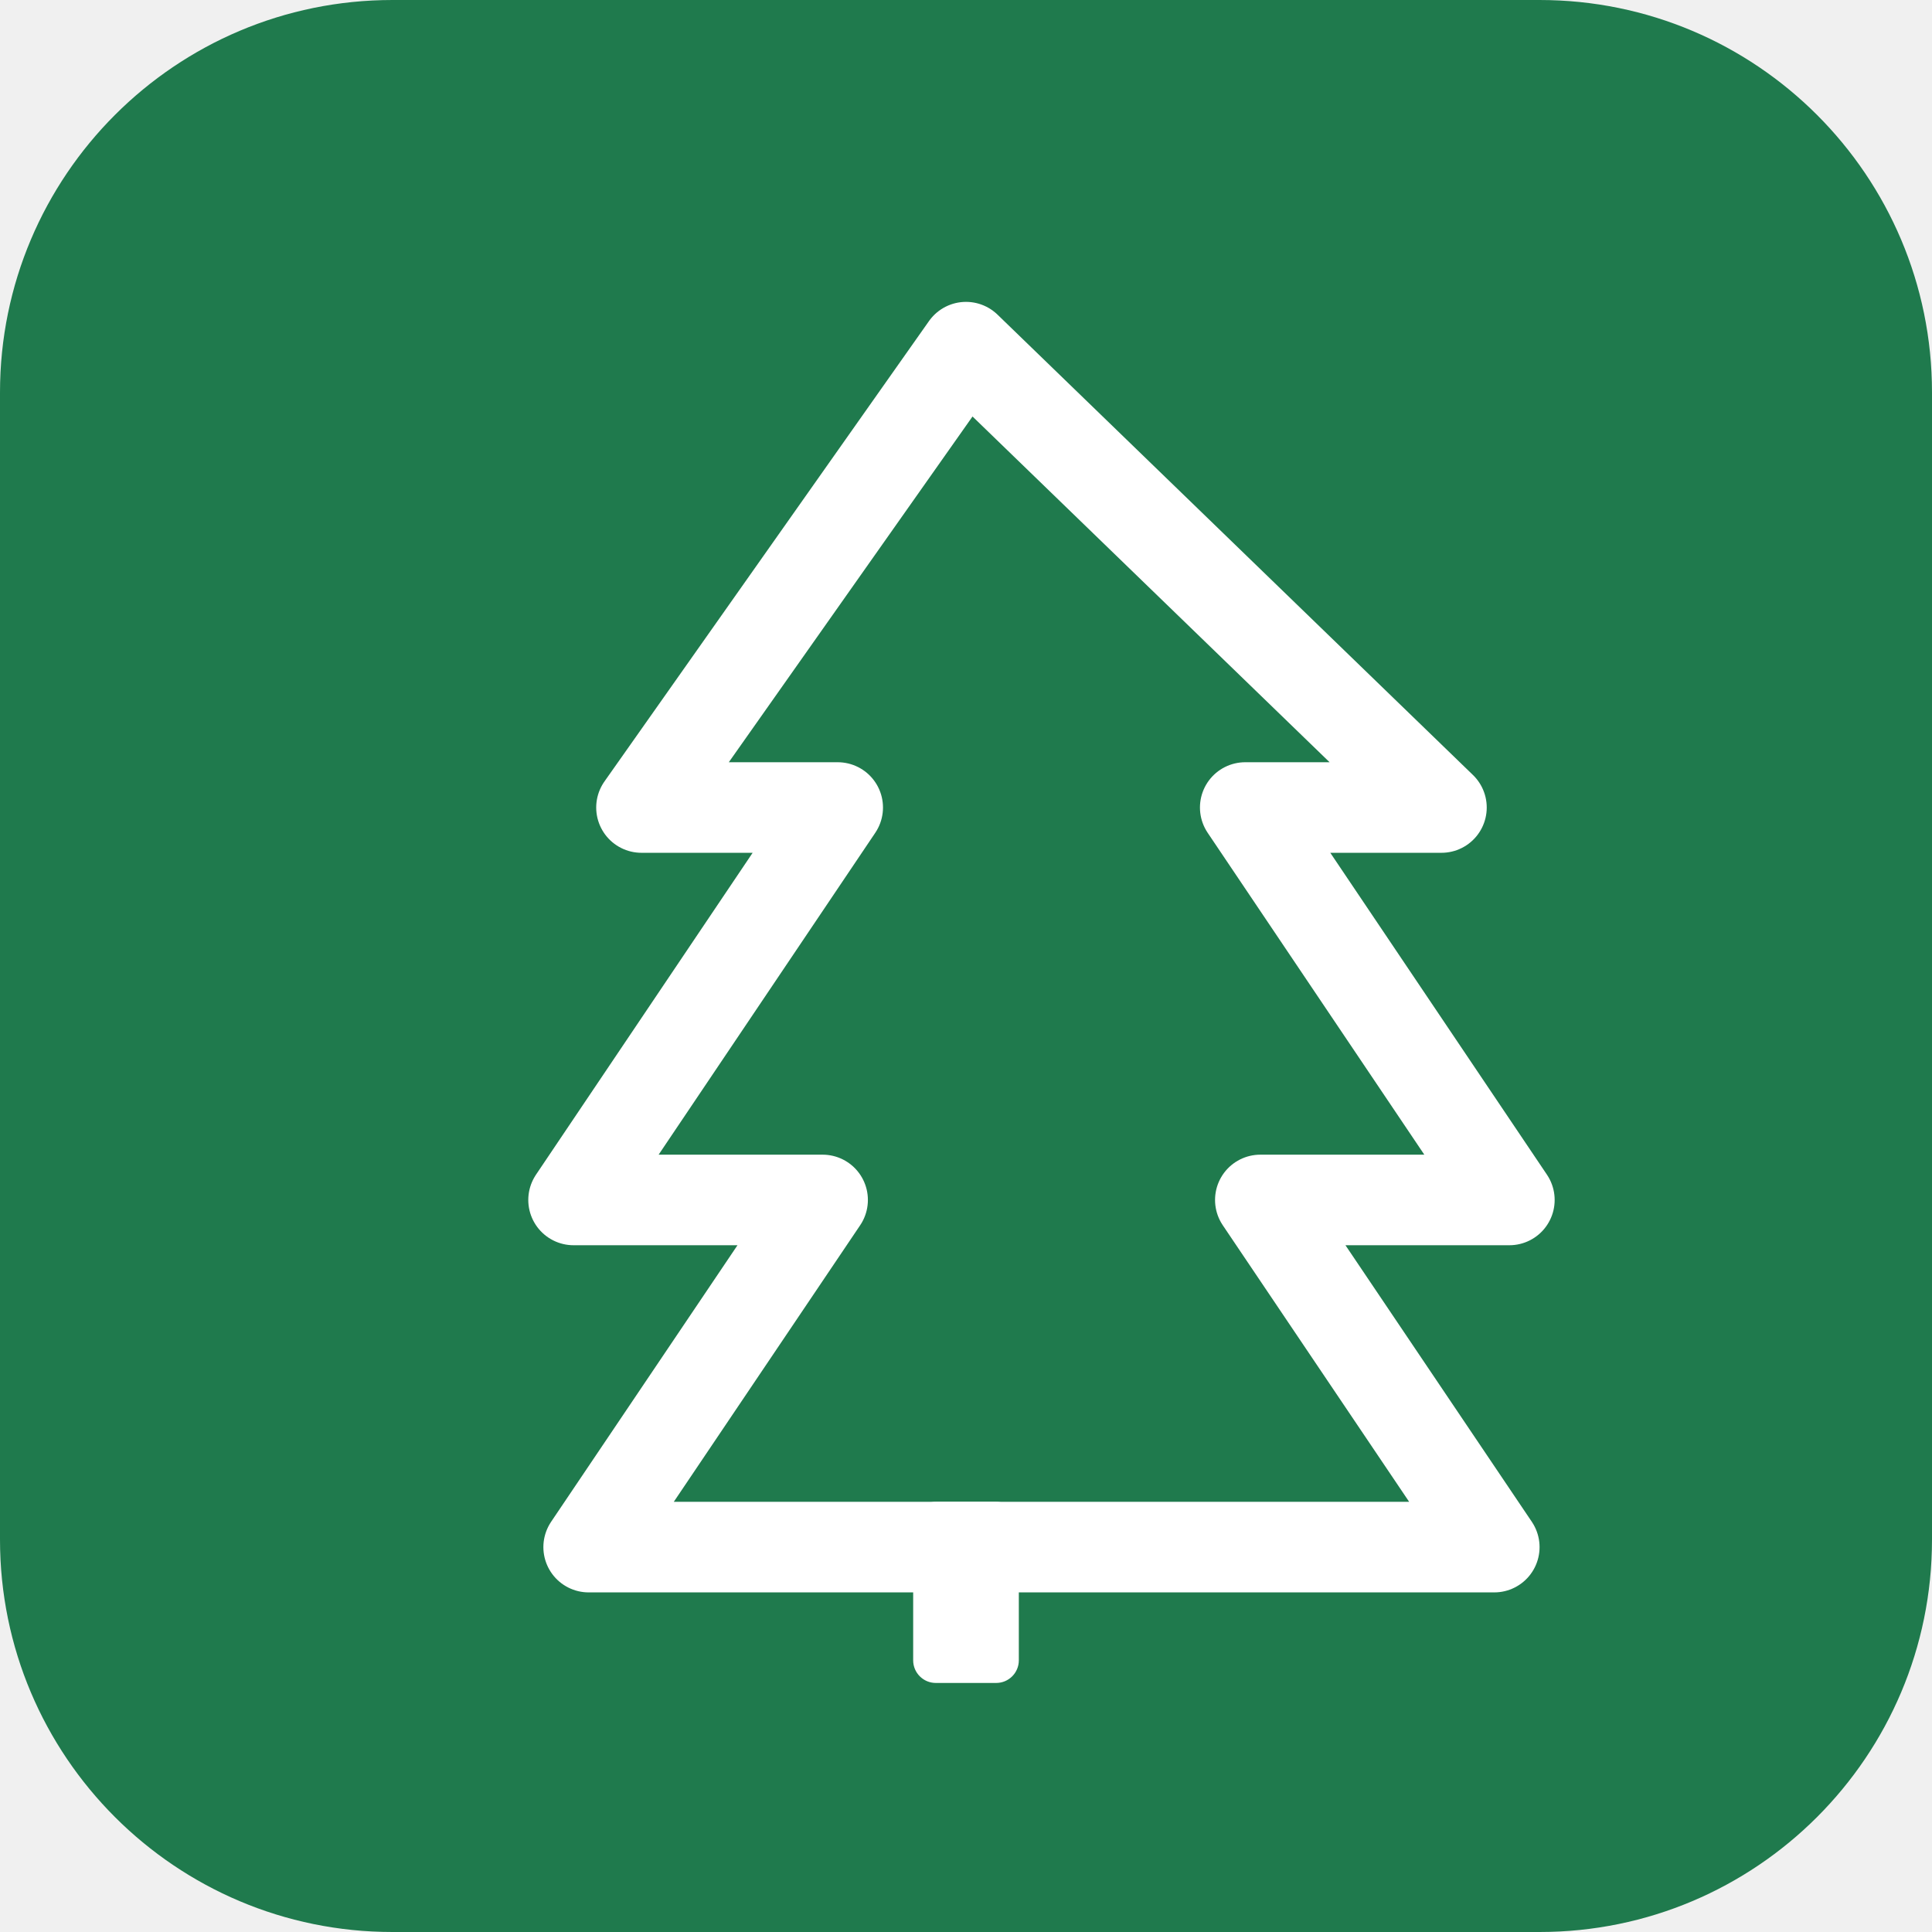
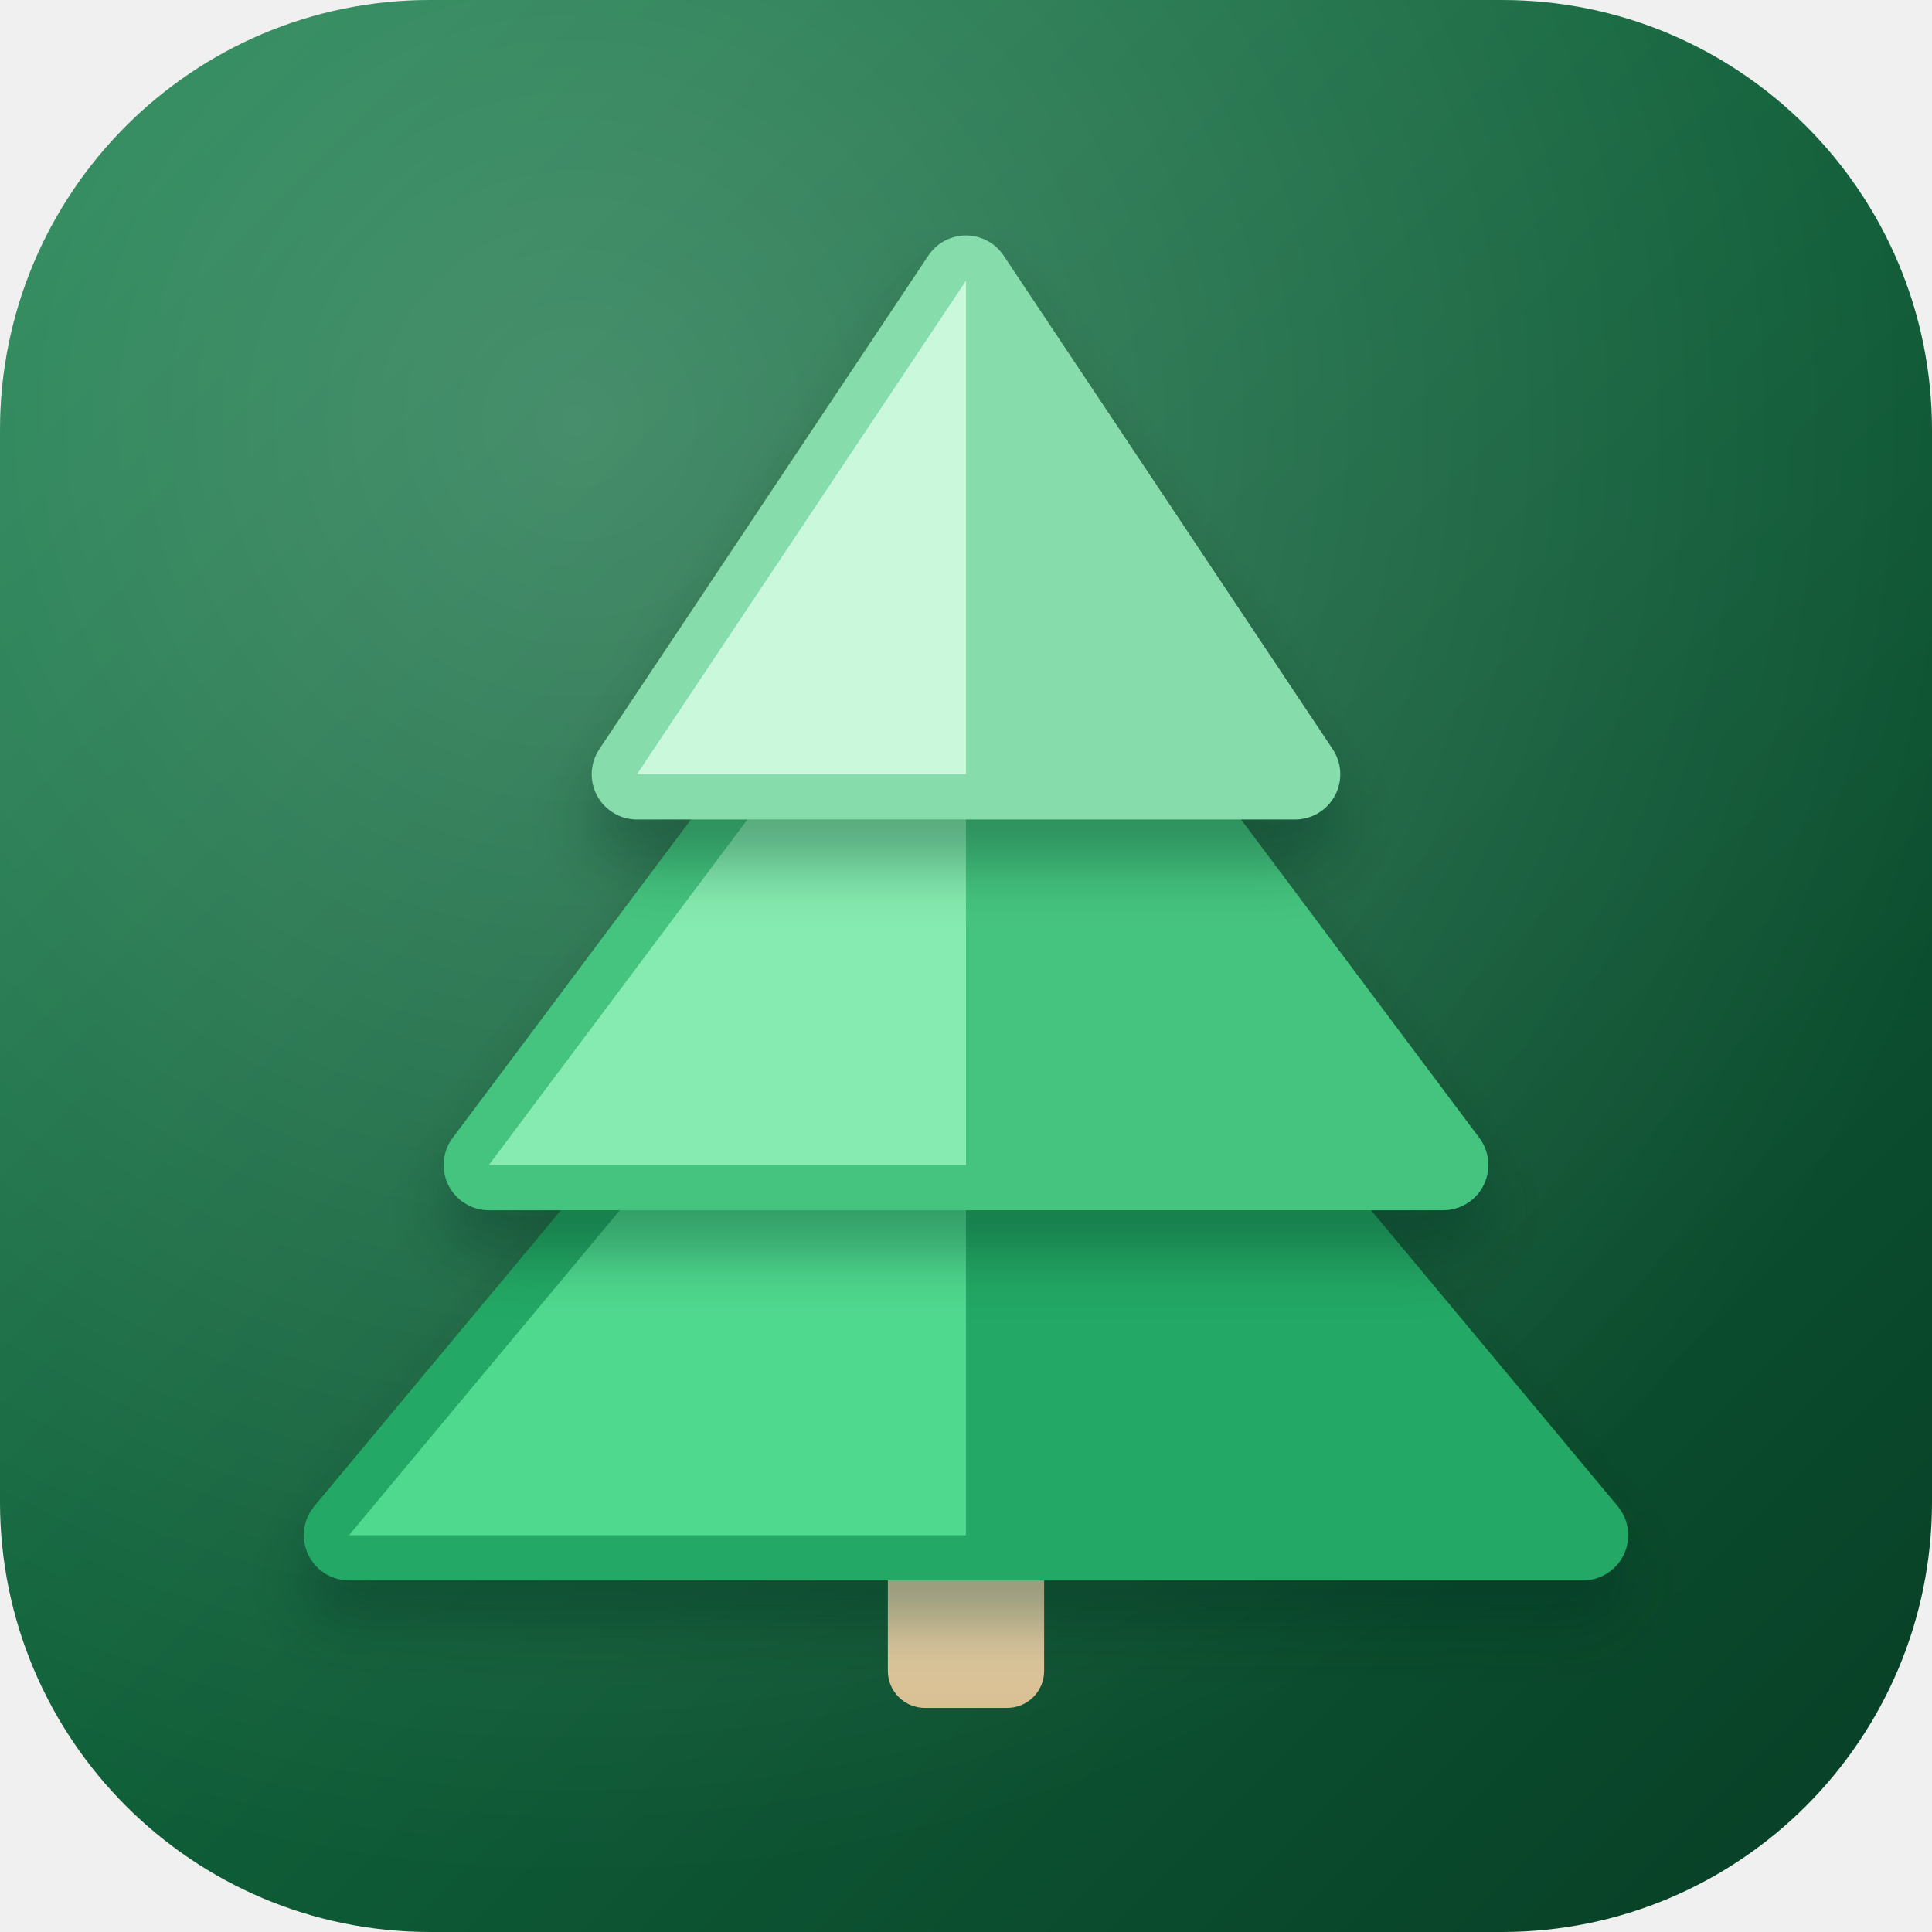
- <svg xmlns="http://www.w3.org/2000/svg" viewBox="0 0 512 512">
-   <rect width="512" height="512" rx="104" fill="#1f7a4d" />
-   <g fill="none" stroke="#ffffff" stroke-width="24" stroke-linejoin="round" stroke-linecap="round">
-     <path d="M256 92 170 214h52l-70 104h66l-62 92h240l-62-92h66l-70-104h52z" />
+ <svg xmlns="http://www.w3.org/2000/svg" viewBox="0 0 1024 1024">
+   <defs>
+     <linearGradient id="bg" x1="0" y1="0" x2="1" y2="1">
+       <stop offset="0" stop-color="#17804c" />
+       <stop offset="1" stop-color="#073d25" />
+     </linearGradient>
+     <radialGradient id="glow" cx=".3" cy=".22" r=".75">
+       <stop offset="0" stop-color="#ffffff" stop-opacity=".22" />
+       <stop offset="1" stop-color="#ffffff" stop-opacity="0" />
+     </radialGradient>
+     <linearGradient id="trunk" x1="0" y1="0" x2="0" y2="1">
+       <stop offset="0" stop-color="#f3e3c3" />
+       <stop offset="1" stop-color="#d8bf92" />
+     </linearGradient>
+     <filter id="blur" x="-20%" y="-20%" width="140%" height="160%">
+       <feGaussianBlur stdDeviation="14" />
+     </filter>
+     <clipPath id="shape">
+       <rect width="1024" height="1024" rx="228" />
+     </clipPath>
+     <clipPath id="t0">
+       <path d="M512,430 L812,790 L212,790 Z" stroke="#000" stroke-width="44" stroke-linejoin="round" />
+     </clipPath>
+     <clipPath id="t1">
+       <path d="M512,300 L744,610 L280,610 Z" stroke="#000" stroke-width="44" stroke-linejoin="round" />
+     </clipPath>
+     <clipPath id="t2">
+       <path d="M512,180 L672,420 L352,420 Z" stroke="#000" stroke-width="44" stroke-linejoin="round" />
+     </clipPath>
+   </defs>
+   <g clip-path="url(#shape)">
+     <rect width="1024" height="1024" fill="url(#bg)" />
+     <rect width="1024" height="1024" fill="url(#glow)" />
+     <g transform="translate(0.0,0.0) scale(1.0)">
+       <g transform="translate(512,527) scale(1.09) translate(-512,-527)">
+         <rect x="474" y="770" width="76" height="104" rx="18" fill="url(#trunk)" />
+         <path d="M512,430 L812,790 L212,790 Z" transform="translate(0,22)" fill="#062e1b" opacity=".35" stroke="#062e1b" stroke-width="44" stroke-linejoin="round" filter="url(#blur)" />
+         <path d="M512,430 L812,790 L212,790 Z" fill="#23a865" stroke="#23a865" stroke-width="44" stroke-linejoin="round" />
+         <g clip-path="url(#t0)">
+           <rect x="0" y="0" width="512" height="1024" fill="#4fd98f" />
+         </g>
+         <path d="M512,300 L744,610 L280,610 Z" transform="translate(0,22)" fill="#062e1b" opacity=".35" stroke="#062e1b" stroke-width="44" stroke-linejoin="round" filter="url(#blur)" />
+         <path d="M512,300 L744,610 L280,610 Z" fill="#45c47f" stroke="#45c47f" stroke-width="44" stroke-linejoin="round" />
+         <g clip-path="url(#t1)">
+           <rect x="0" y="0" width="512" height="1024" fill="#86ebb0" />
+         </g>
+         <path d="M512,180 L672,420 L352,420 Z" transform="translate(0,22)" fill="#062e1b" opacity=".35" stroke="#062e1b" stroke-width="44" stroke-linejoin="round" filter="url(#blur)" />
+         <path d="M512,180 L672,420 L352,420 Z" fill="#86dcaa" stroke="#86dcaa" stroke-width="44" stroke-linejoin="round" />
+         <g clip-path="url(#t2)">
+           <rect x="0" y="0" width="512" height="1024" fill="#c9f8db" />
+         </g>
+       </g>
+     </g>
  </g>
-   <rect x="242" y="398" width="28" height="48" rx="6" fill="#ffffff" />
</svg>
